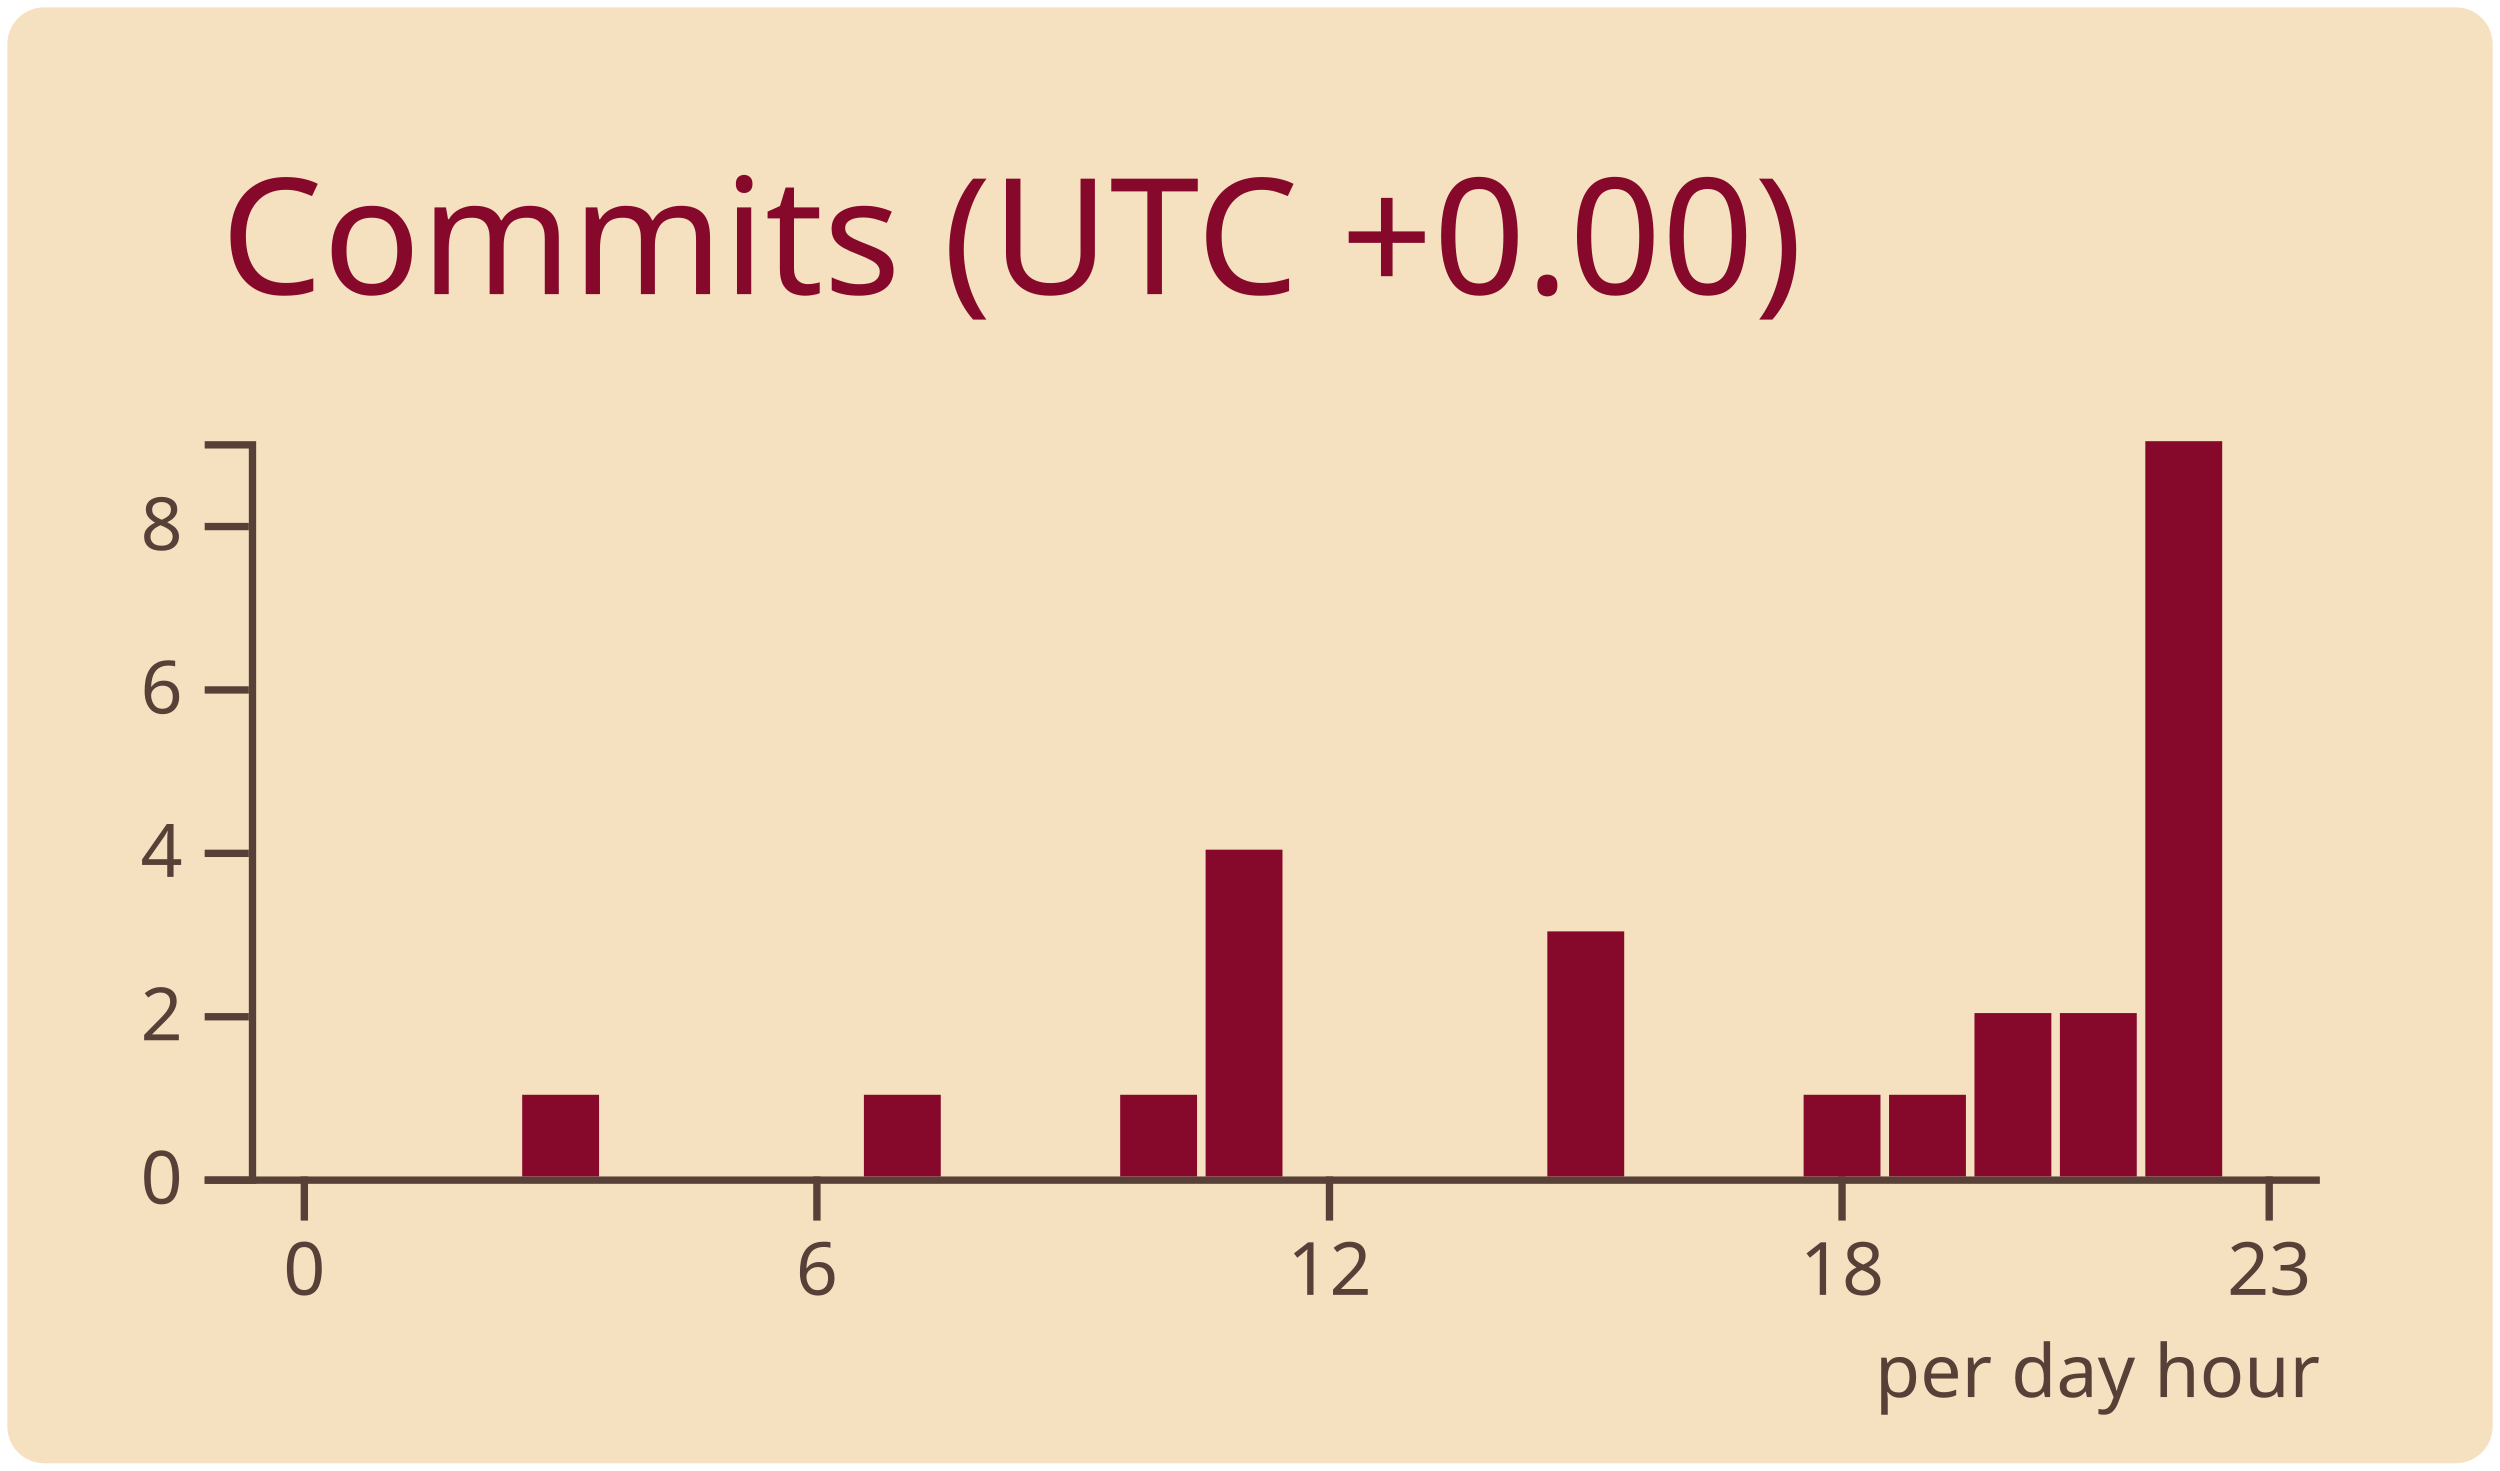
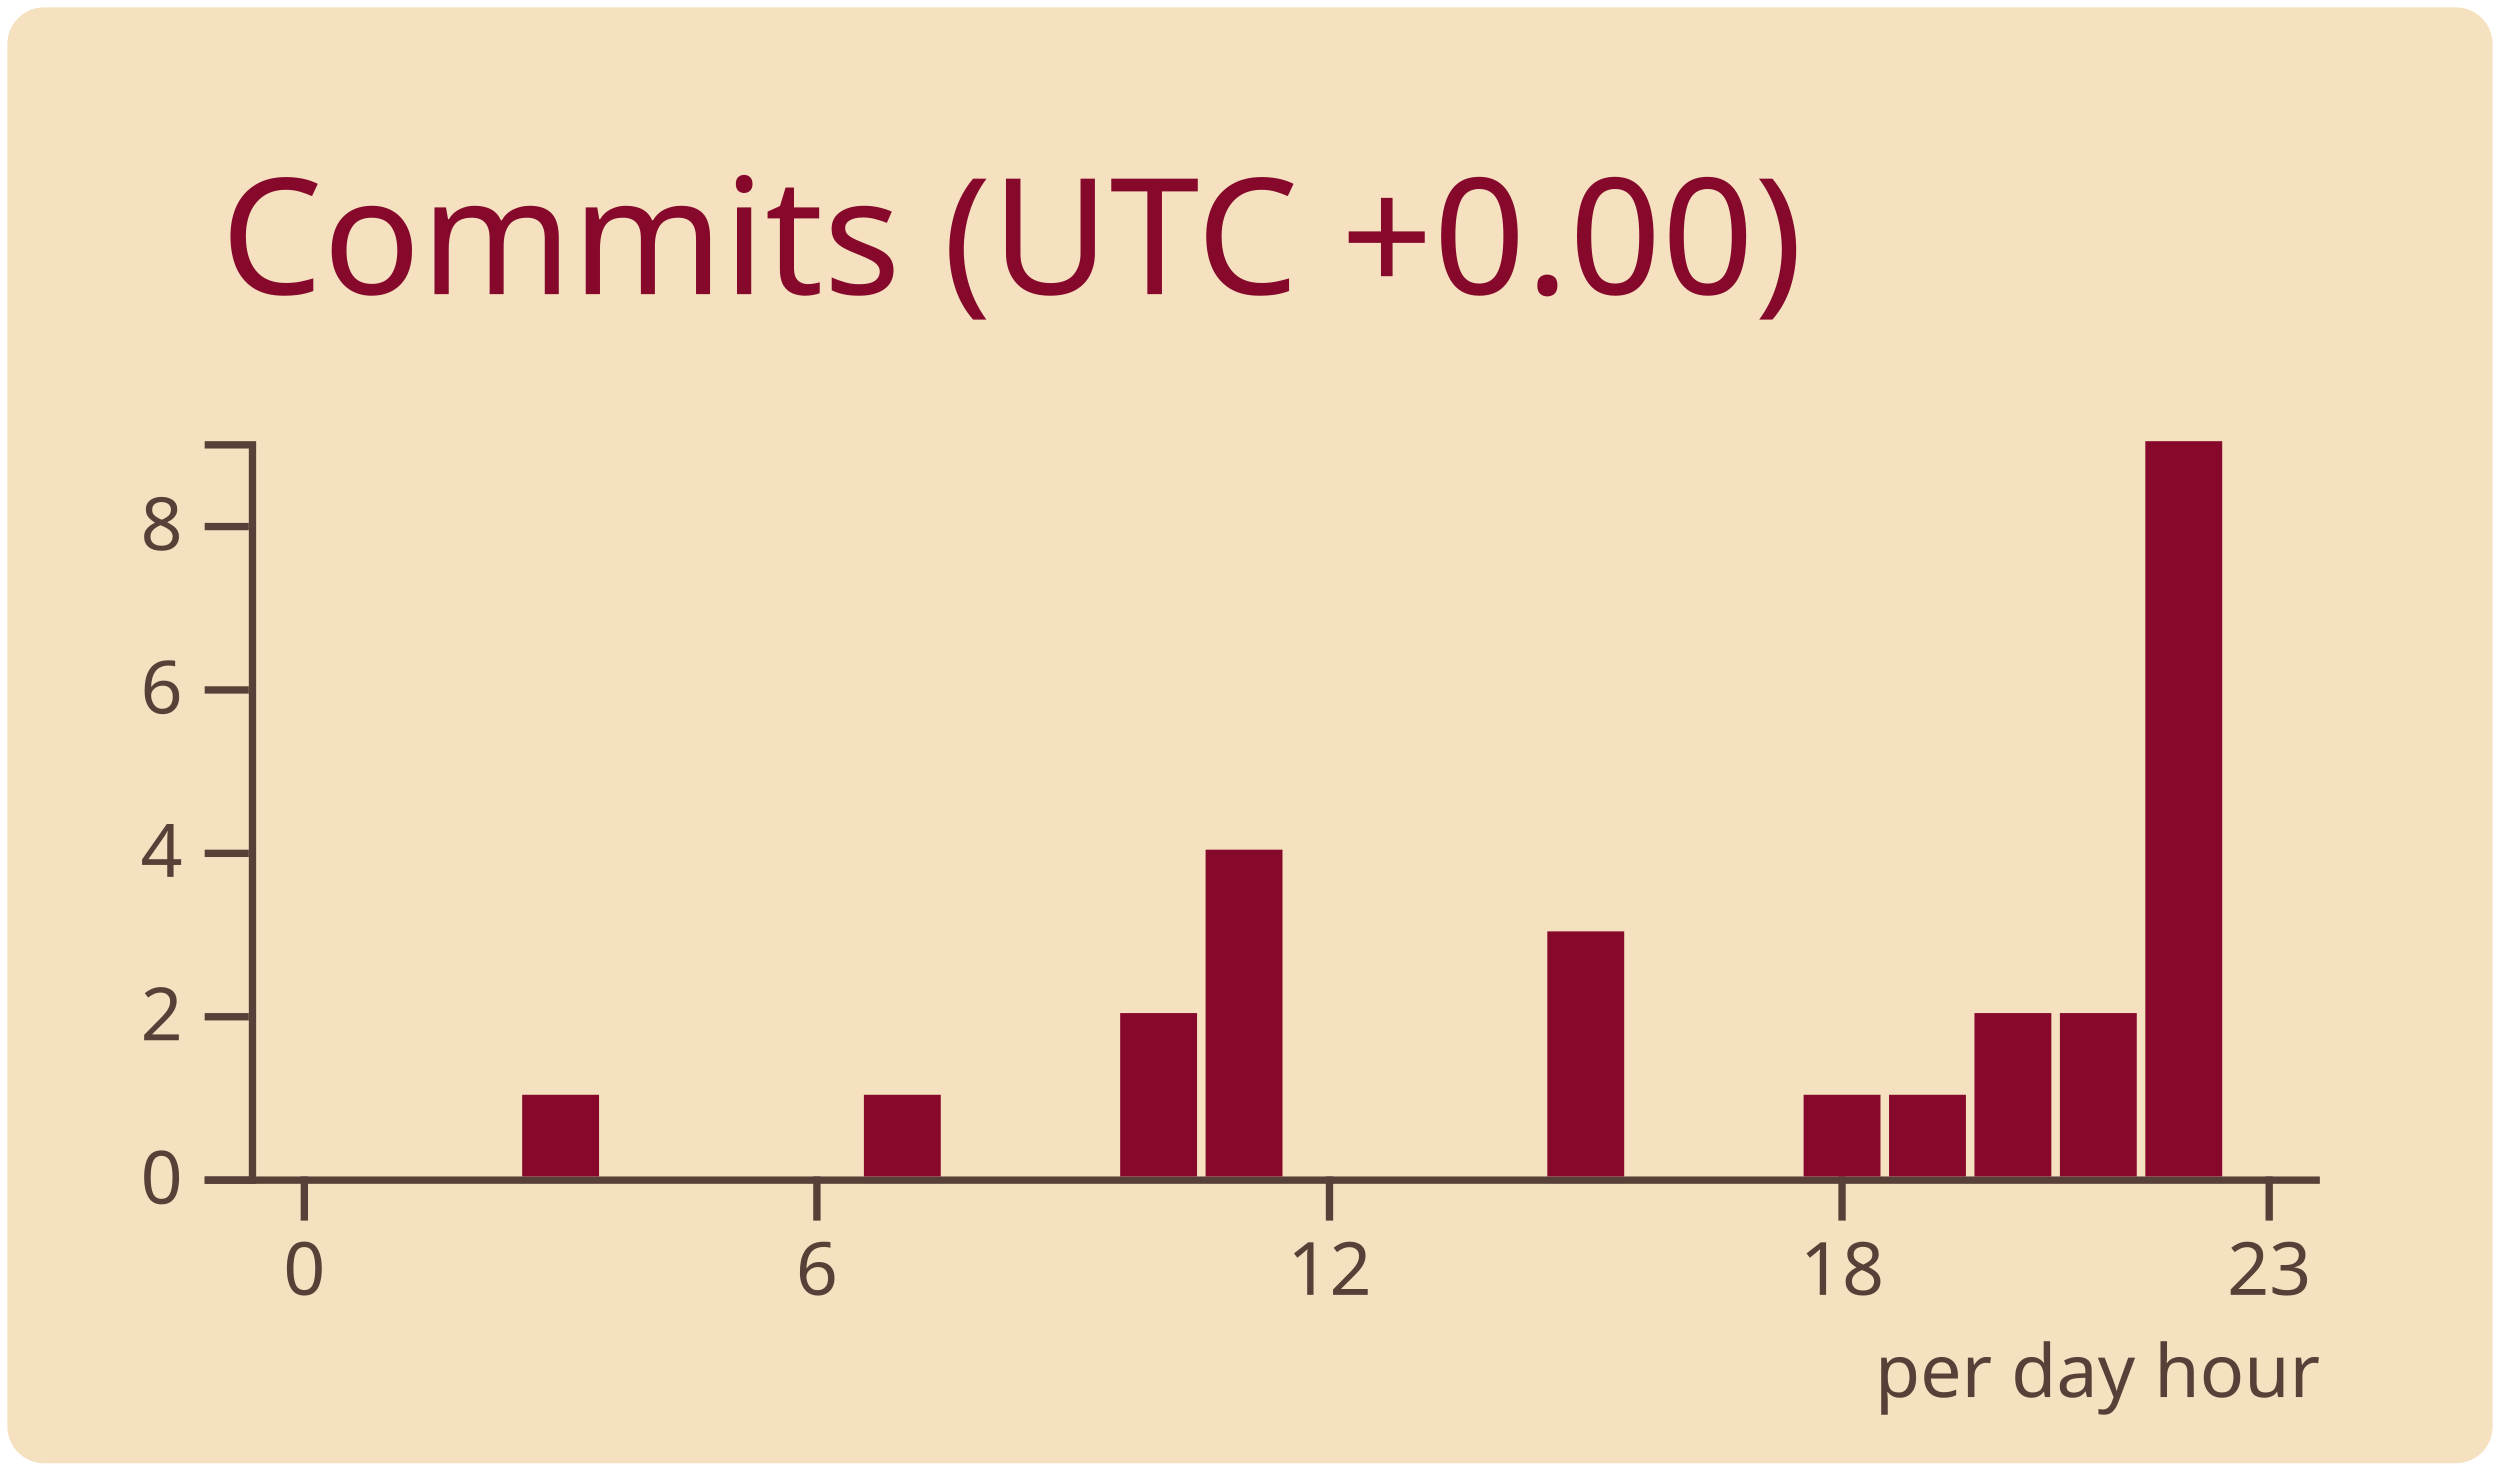
<svg xmlns="http://www.w3.org/2000/svg" width="340" height="200" viewBox="0 0 340 200">
  <style>* {
          font-family: 'Segoe UI', Ubuntu, "Helvetica Neue", Sans-Serif
        }</style>
  <g class="gpsc-root">
    <rect x="1" y="1" rx="5" ry="5" height="99%" width="99.412%" stroke="#000000" stroke-width="1" fill="#f5e1c0" stroke-opacity="0" />
    <text x="30" y="40" class="gpsc-item" style="--gpsc-i: 0; font-size: 22px; fill: #86092c;">Commits (UTC +0.00)</text>
    <g transform="translate(0,40)">
      <g color="#86092c" transform="translate(35,20)">
        <g color="#574038" transform="translate(0,100)" fill="none" font-size="10" font-family="sans-serif" text-anchor="middle">
          <path class="domain" stroke="currentColor" d="M-1.162,0.5H280.5" />
          <g class="tick" opacity="1" transform="translate(6.390041,0)">
            <line stroke="currentColor" y2="6" />
            <text fill="currentColor" y="9" dy="0.71em">0</text>
          </g>
          <g class="tick" opacity="1" transform="translate(76.09959,0)">
            <line stroke="currentColor" y2="6" />
            <text fill="currentColor" y="9" dy="0.71em">6</text>
          </g>
          <g class="tick" opacity="1" transform="translate(145.8091,0)">
            <line stroke="currentColor" y2="6" />
            <text fill="currentColor" y="9" dy="0.71em">12</text>
          </g>
          <g class="tick" opacity="1" transform="translate(215.5187,0)">
            <line stroke="currentColor" y2="6" />
            <text fill="currentColor" y="9" dy="0.71em">18</text>
          </g>
          <g class="tick" opacity="1" transform="translate(273.61,0)">
            <line stroke="currentColor" y2="6" />
            <text fill="currentColor" y="9" dy="0.71em">23</text>
          </g>
        </g>
        <g color="#574038" transform="translate(-1.161826,0)" fill="none" font-size="10" font-family="sans-serif" text-anchor="end">
          <path class="domain" stroke="currentColor" d="M-6,100.5H0.5V0.5H-6" />
          <g class="tick" opacity="1" transform="translate(0,100.5)">
            <line stroke="currentColor" x2="-6" />
            <text fill="currentColor" x="-9" dy="0.32em">0</text>
          </g>
          <g class="tick" opacity="1" transform="translate(0,78.27778)">
            <line stroke="currentColor" x2="-6" />
            <text fill="currentColor" x="-9" dy="0.32em">2</text>
          </g>
          <g class="tick" opacity="1" transform="translate(0,56.05556)">
            <line stroke="currentColor" x2="-6" />
            <text fill="currentColor" x="-9" dy="0.32em">4</text>
          </g>
          <g class="tick" opacity="1" transform="translate(0,33.83333)">
            <line stroke="currentColor" x2="-6" />
            <text fill="currentColor" x="-9" dy="0.32em">6</text>
          </g>
          <g class="tick" opacity="1" transform="translate(0,11.61111)">
            <line stroke="currentColor" x2="-6" />
            <text fill="currentColor" x="-9" dy="0.32em">8</text>
          </g>
        </g>
        <rect class="bar" style="--gpsc-i: 0;" fill="#86092c" x="1.162" y="100" width="10.456" height="0" />
        <rect class="bar" style="--gpsc-i: 1;" fill="#86092c" x="12.78" y="100" width="10.456" height="0" />
        <rect class="bar" style="--gpsc-i: 2;" fill="#86092c" x="24.398" y="100" width="10.456" height="0" />
        <rect class="bar" style="--gpsc-i: 3;" fill="#86092c" x="36.017" y="88.889" width="10.456" height="11.111" />
        <rect class="bar" style="--gpsc-i: 4;" fill="#86092c" x="47.635" y="100" width="10.456" height="0" />
        <rect class="bar" style="--gpsc-i: 5;" fill="#86092c" x="59.253" y="100" width="10.456" height="0" />
        <rect class="bar" style="--gpsc-i: 6;" fill="#86092c" x="70.871" y="100" width="10.456" height="0" />
        <rect class="bar" style="--gpsc-i: 7;" fill="#86092c" x="82.49" y="88.889" width="10.456" height="11.111" />
        <rect class="bar" style="--gpsc-i: 8;" fill="#86092c" x="94.108" y="100" width="10.456" height="0" />
        <rect class="bar" style="--gpsc-i: 9;" fill="#86092c" x="105.726" y="100" width="10.456" height="0" />
-         <rect class="bar" style="--gpsc-i: 10;" fill="#86092c" x="117.344" y="88.889" width="10.456" height="11.111" />
+         <rect class="bar" style="--gpsc-i: 10;" fill="#86092c" x="117.344" y="77.778" width="10.456" height="22.222" />
        <rect class="bar" style="--gpsc-i: 11;" fill="#86092c" x="128.963" y="55.556" width="10.456" height="44.444" />
        <rect class="bar" style="--gpsc-i: 12;" fill="#86092c" x="140.581" y="100" width="10.456" height="0" />
        <rect class="bar" style="--gpsc-i: 13;" fill="#86092c" x="152.199" y="100" width="10.456" height="0" />
        <rect class="bar" style="--gpsc-i: 14;" fill="#86092c" x="163.817" y="100" width="10.456" height="0" />
        <rect class="bar" style="--gpsc-i: 15;" fill="#86092c" x="175.436" y="66.667" width="10.456" height="33.333" />
        <rect class="bar" style="--gpsc-i: 16;" fill="#86092c" x="187.054" y="100" width="10.456" height="0" />
        <rect class="bar" style="--gpsc-i: 17;" fill="#86092c" x="198.672" y="100" width="10.456" height="0" />
        <rect class="bar" style="--gpsc-i: 18;" fill="#86092c" x="210.29" y="88.889" width="10.456" height="11.111" />
        <rect class="bar" style="--gpsc-i: 19;" fill="#86092c" x="221.909" y="88.889" width="10.456" height="11.111" />
        <rect class="bar" style="--gpsc-i: 20;" fill="#86092c" x="233.527" y="77.778" width="10.456" height="22.222" />
        <rect class="bar" style="--gpsc-i: 21;" fill="#86092c" x="245.145" y="77.778" width="10.456" height="22.222" />
        <rect class="bar" style="--gpsc-i: 22;" fill="#86092c" x="256.763" y="0" width="10.456" height="100" />
        <rect class="bar" style="--gpsc-i: 23;" fill="#86092c" x="268.382" y="100" width="10.456" height="0" />
        <g>
          <text y="130" x="220" style="fill: #574038; font-size: 10px;">per day hour</text>
        </g>
      </g>
    </g>
  </g>
</svg>
